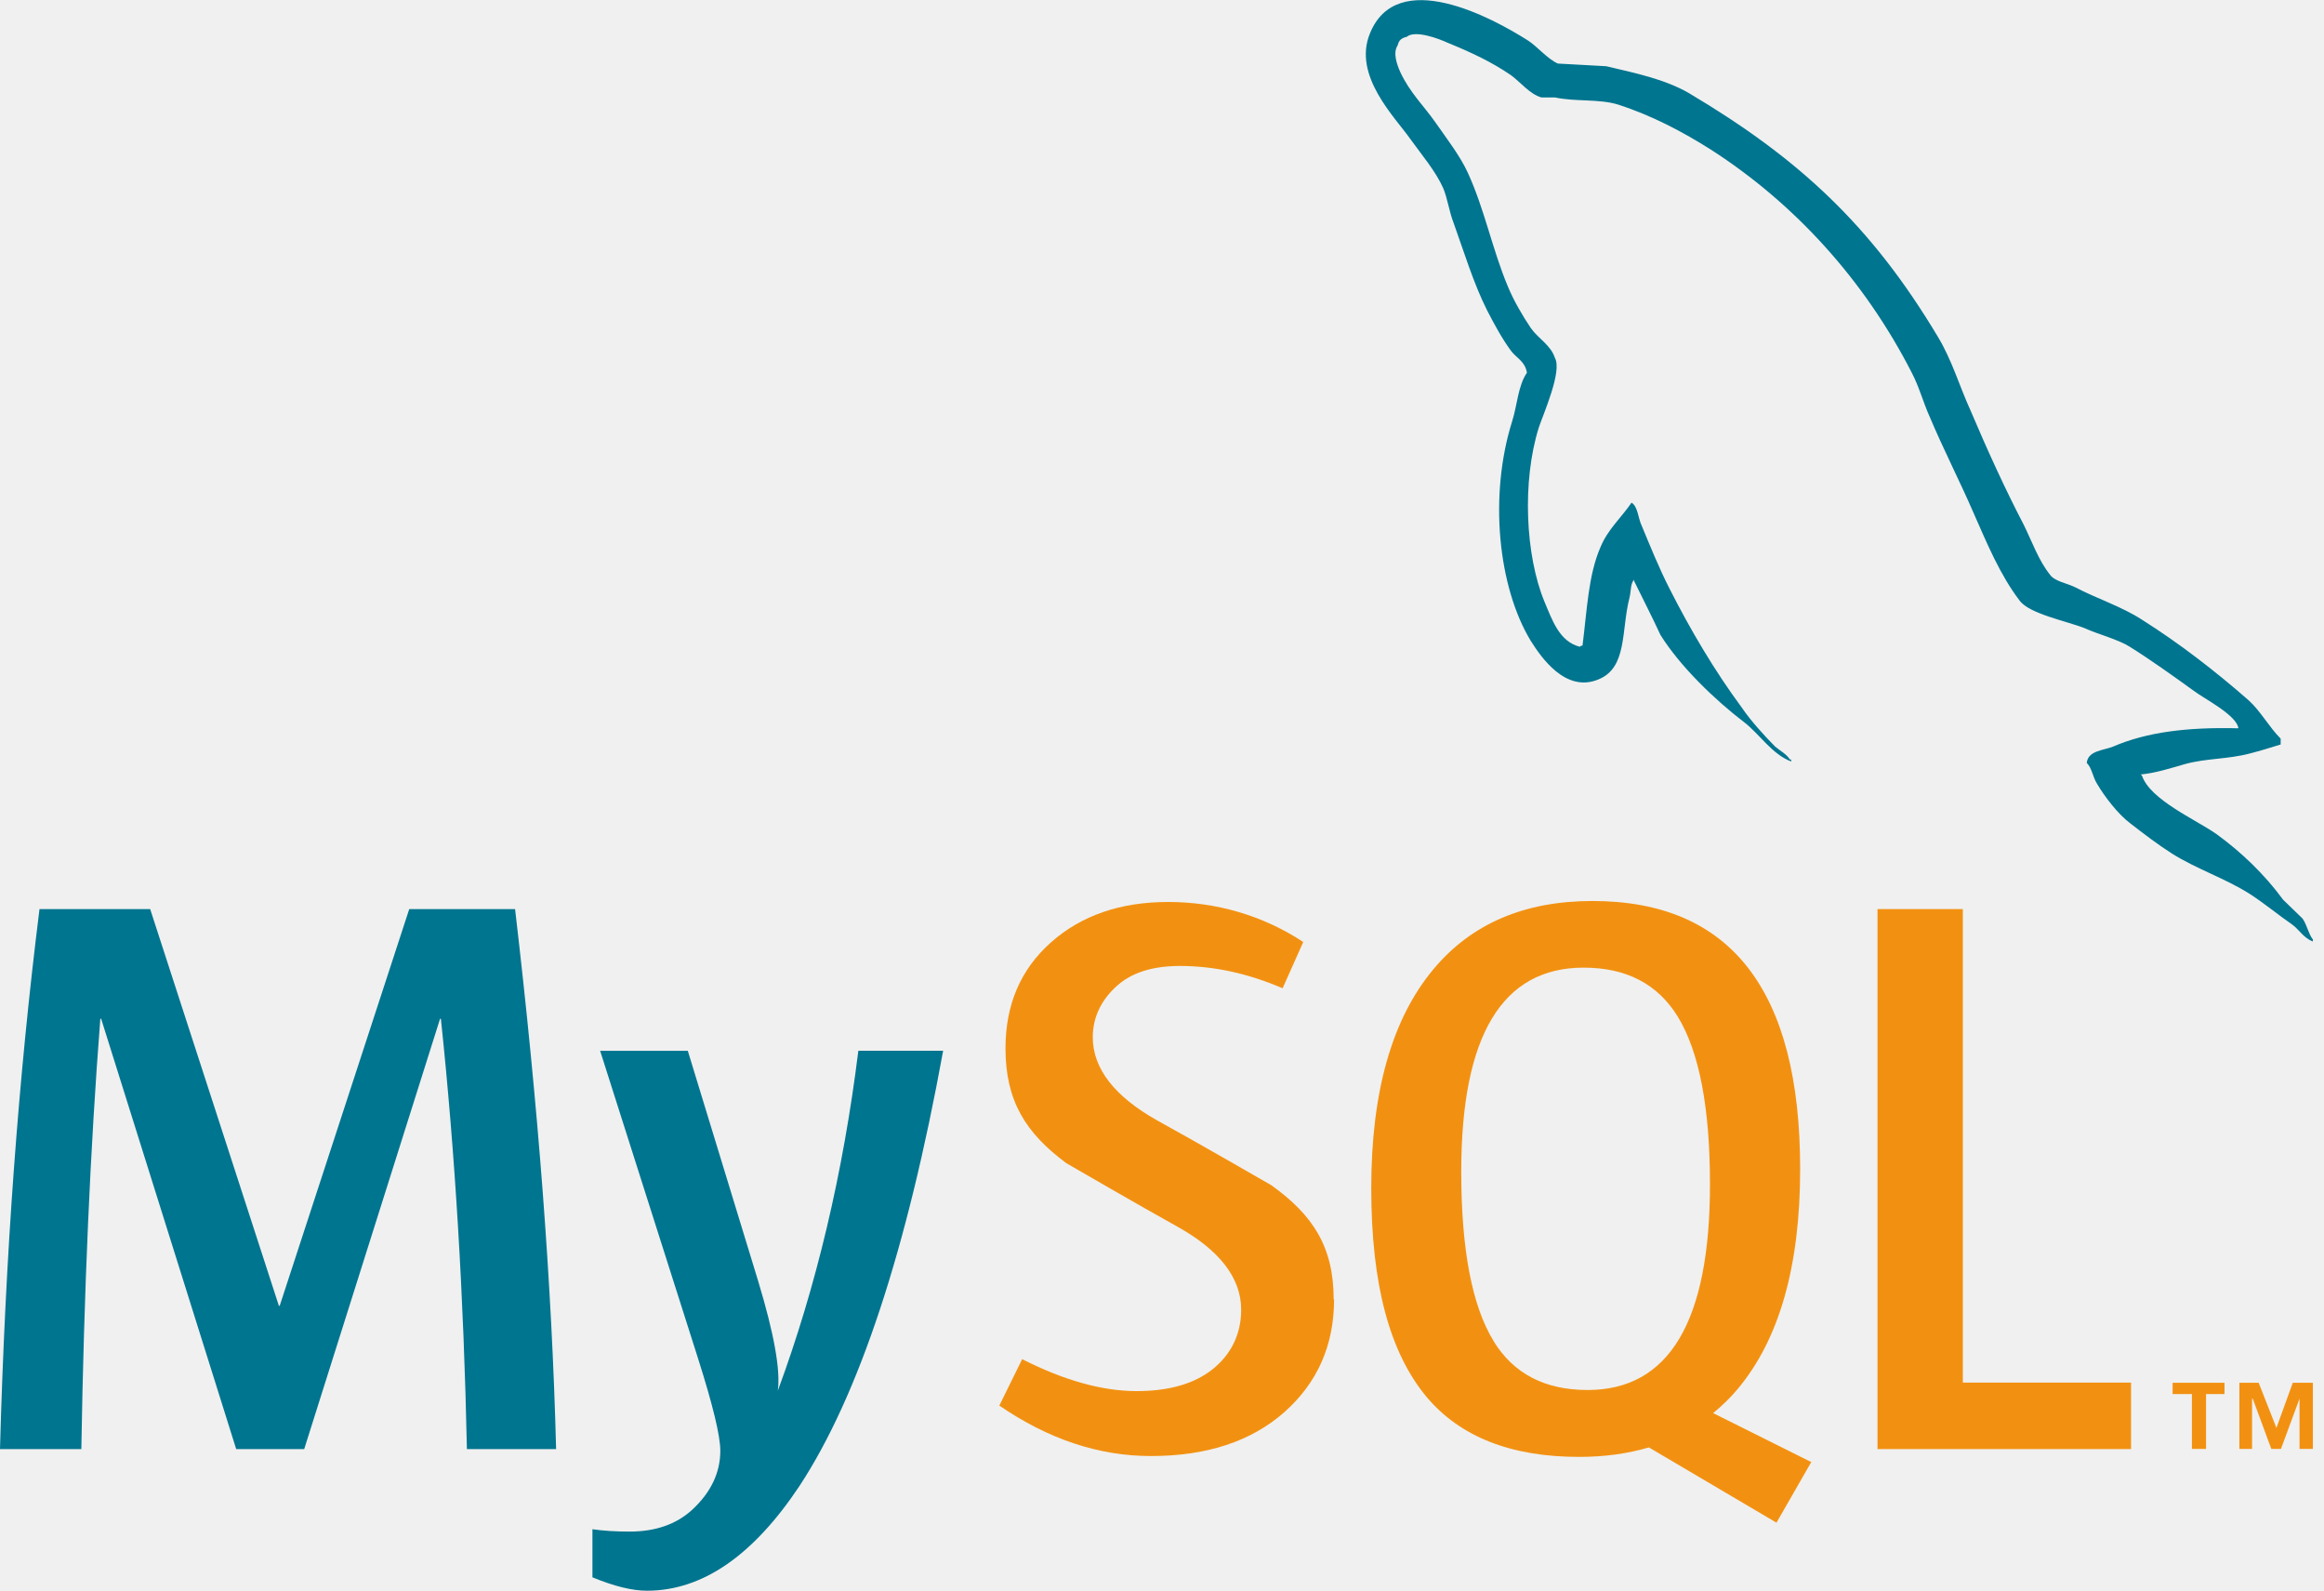
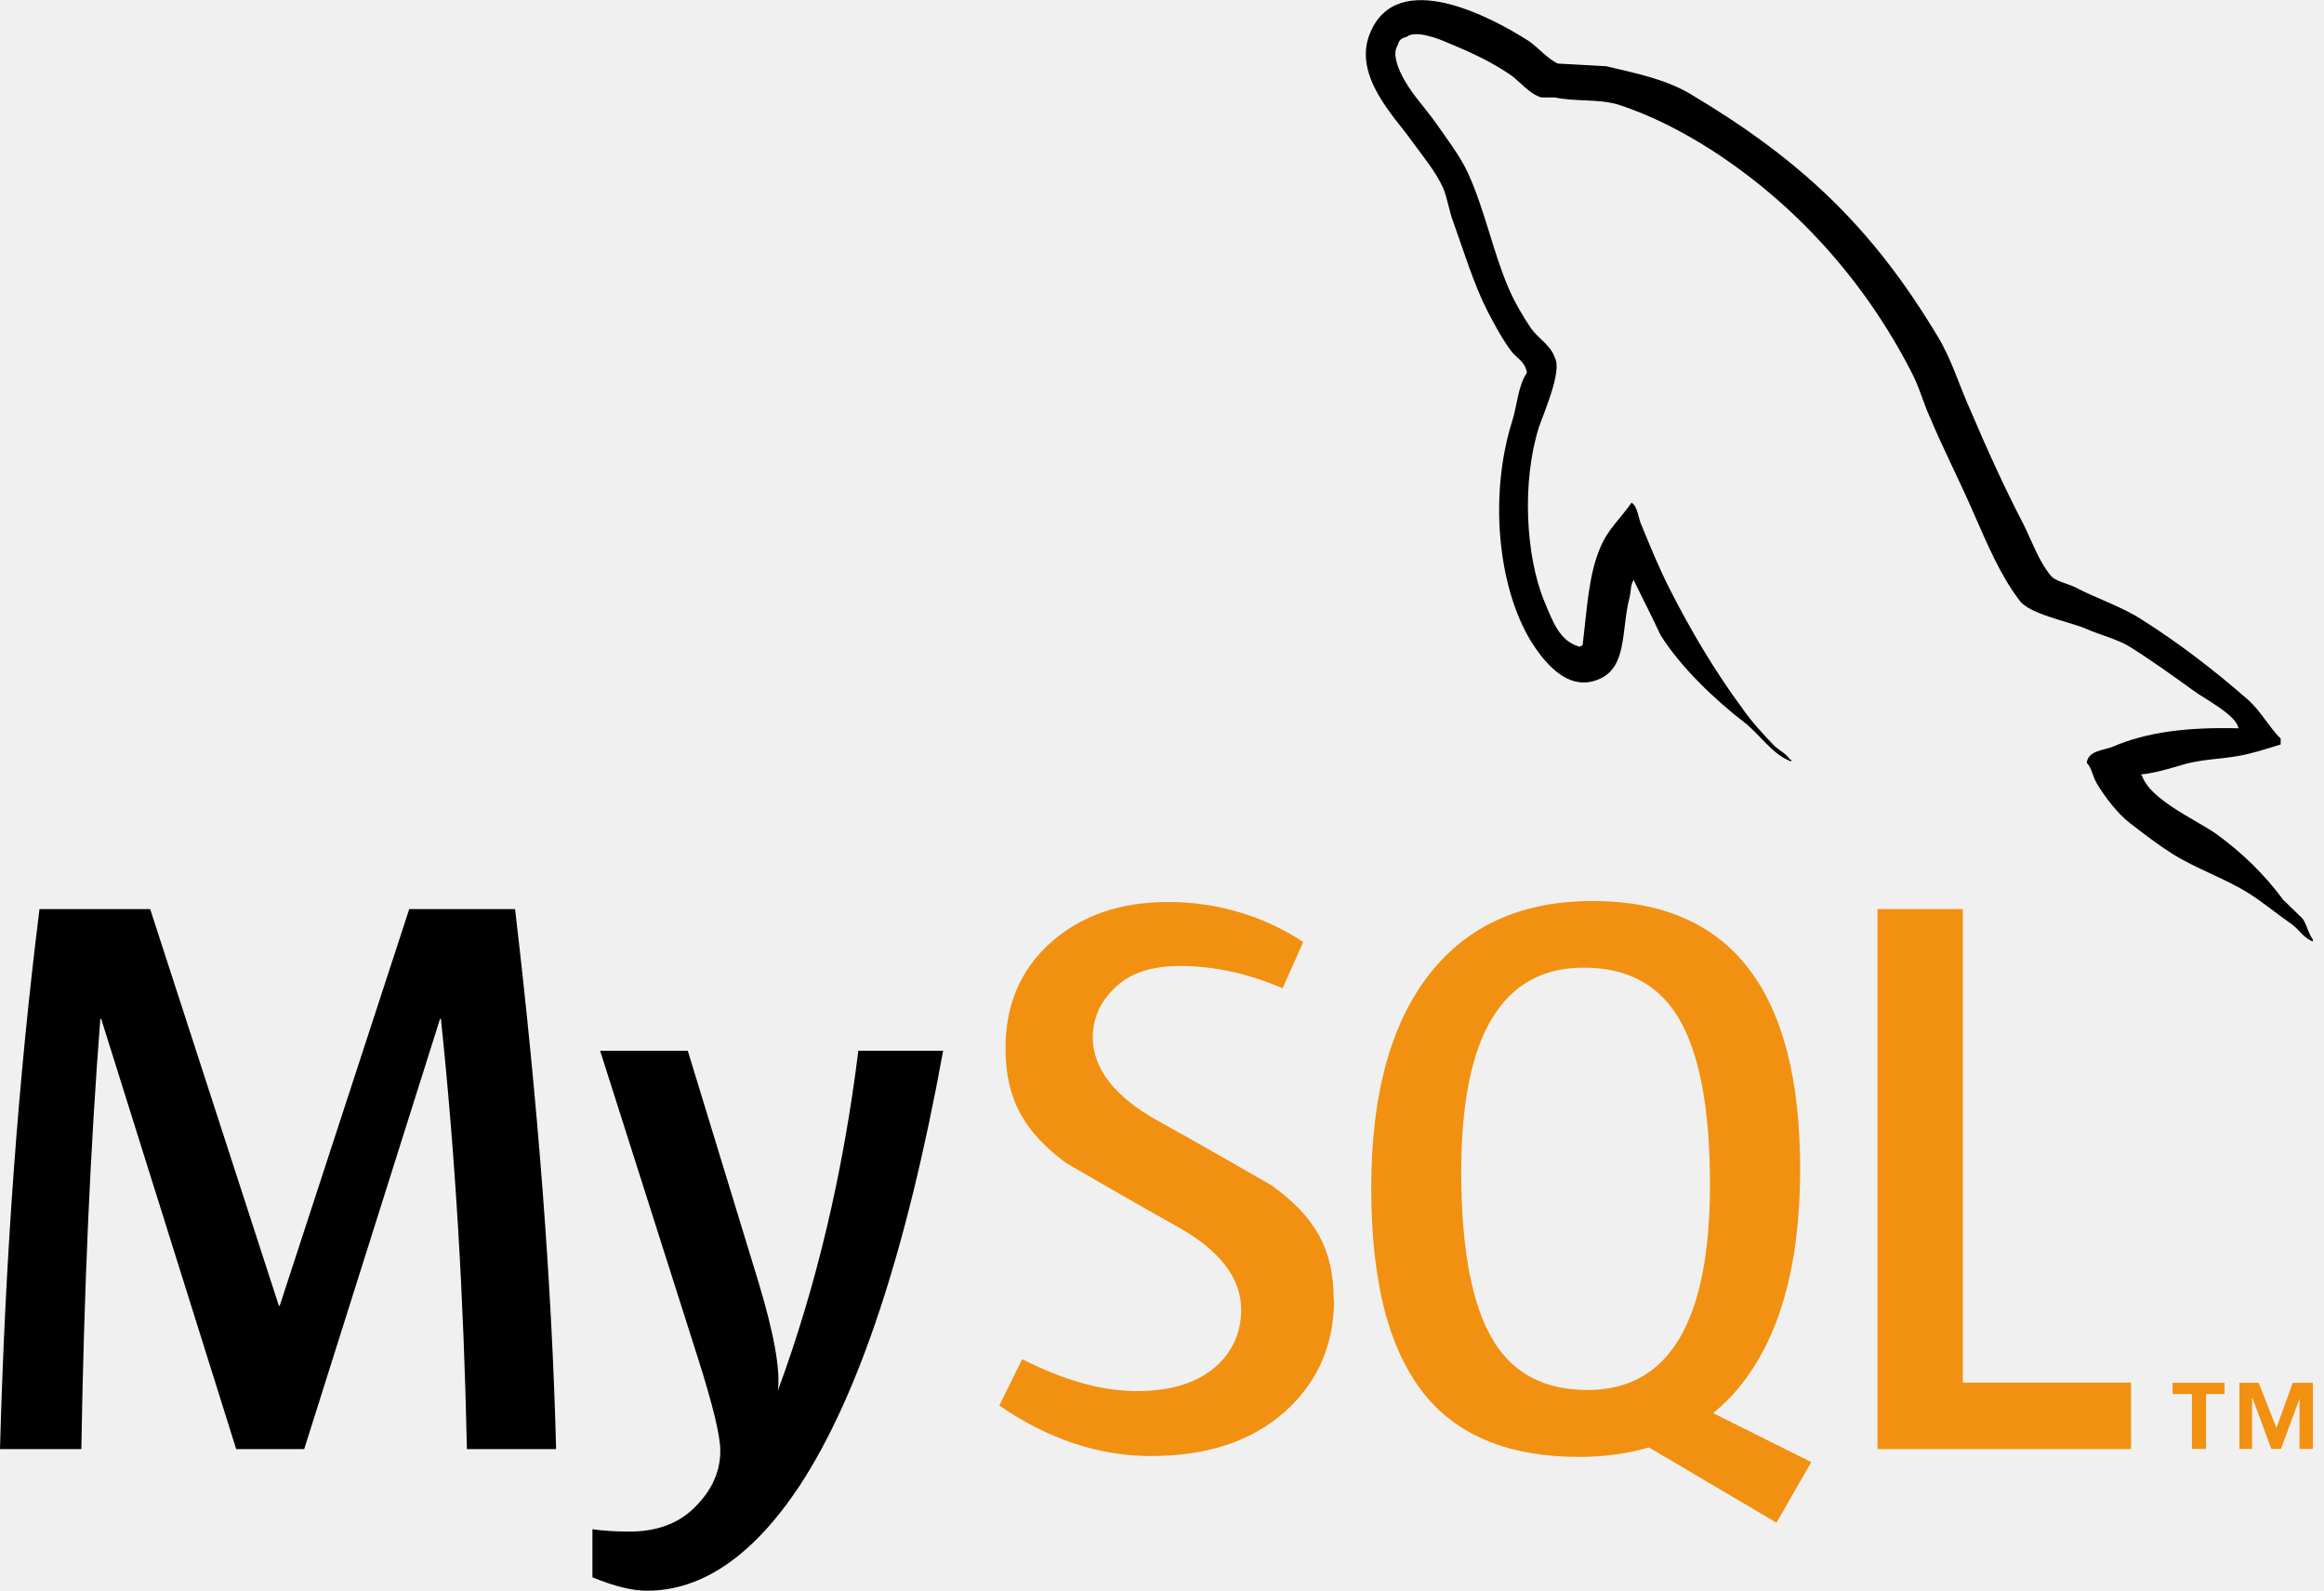
<svg xmlns="http://www.w3.org/2000/svg" width="76" height="52" viewBox="0 0 76 52" fill="none">
-   <g clip-path="url(#clip0_1_73)">
-     <path d="M18.186 47.375H15.269C15.165 42.389 14.882 37.7 14.418 33.307H14.391L9.948 47.375H7.724L3.308 33.307H3.281C2.953 37.527 2.746 42.216 2.66 47.375H0C0.171 41.1 0.603 35.217 1.292 29.721H4.911L9.12 42.69H9.147L13.383 29.721H16.844C17.6 36.155 18.05 42.038 18.186 47.375Z" fill="#00758F" />
-     <path d="M30.843 34.351C29.655 40.876 28.088 45.62 26.144 48.582C24.627 50.861 22.966 52.005 21.156 52.005C20.675 52.005 20.081 51.859 19.374 51.567V49.995C19.721 50.045 20.121 50.072 20.589 50.072C21.431 50.072 22.111 49.835 22.628 49.366C23.25 48.792 23.556 48.145 23.556 47.429C23.556 46.942 23.312 45.939 22.831 44.422L19.626 34.355H22.493L24.794 41.883C25.311 43.592 25.527 44.786 25.437 45.465C26.693 42.066 27.571 38.361 28.07 34.351H30.834H30.843Z" fill="#00758F" />
-     <path d="M69.69 47.375H61.399V29.721H64.189V45.201H69.69V47.375Z" fill="#F29111" />
-     <path fill-rule="evenodd" clip-rule="evenodd" d="M59.229 47.798L56.024 46.199C56.307 45.962 56.582 45.707 56.825 45.411C58.185 43.793 58.869 41.396 58.869 38.22C58.869 32.382 56.605 29.456 52.076 29.456C49.857 29.456 48.124 30.195 46.882 31.68C45.522 33.303 44.843 35.691 44.843 38.844C44.843 41.997 45.446 44.221 46.652 45.67C47.755 46.978 49.416 47.63 51.64 47.63C52.468 47.63 53.229 47.525 53.922 47.32L58.095 49.781L59.233 47.798H59.229ZM48.844 43.843C48.138 42.695 47.786 40.844 47.786 38.302C47.786 33.859 49.123 31.635 51.788 31.635C53.184 31.635 54.205 32.168 54.863 33.23C55.569 34.383 55.92 36.21 55.92 38.721C55.92 43.2 54.584 45.443 51.919 45.443C50.523 45.443 49.502 44.914 48.844 43.847" fill="#F29111" />
-     <path d="M43.627 42.48C43.627 43.98 43.083 45.206 42.002 46.167C40.917 47.124 39.463 47.602 37.64 47.602C35.934 47.602 34.282 47.051 32.68 45.953L33.427 44.435C34.804 45.133 36.051 45.479 37.172 45.479C38.221 45.479 39.045 45.242 39.639 44.777C40.233 44.308 40.589 43.652 40.589 42.818C40.589 41.77 39.868 40.872 38.541 40.124C37.316 39.446 34.872 38.028 34.872 38.028C33.549 37.048 32.882 36 32.882 34.273C32.882 32.842 33.378 31.689 34.368 30.81C35.358 29.93 36.637 29.488 38.203 29.488C39.77 29.488 41.295 29.926 42.619 30.796L41.944 32.309C40.809 31.822 39.693 31.58 38.586 31.58C37.69 31.58 37.001 31.799 36.52 32.236C36.038 32.669 35.736 33.23 35.736 33.909C35.736 34.952 36.474 35.859 37.834 36.625C39.072 37.304 41.575 38.748 41.575 38.748C42.938 39.723 43.614 40.767 43.614 42.48" fill="#F29111" />
-     <path fill-rule="evenodd" clip-rule="evenodd" d="M73.192 23.81C71.504 23.769 70.199 23.938 69.105 24.407C68.79 24.535 68.286 24.535 68.241 24.941C68.412 25.109 68.43 25.387 68.578 25.624C68.83 26.052 69.272 26.627 69.672 26.923C70.113 27.265 70.559 27.606 71.022 27.902C71.842 28.418 72.769 28.714 73.57 29.224C74.034 29.52 74.498 29.908 74.961 30.227C75.191 30.395 75.339 30.673 75.636 30.778V30.714C75.488 30.523 75.447 30.245 75.299 30.031C75.087 29.821 74.876 29.625 74.664 29.416C74.052 28.581 73.296 27.857 72.472 27.26C71.797 26.791 70.32 26.148 70.05 25.364C70.05 25.364 70.028 25.341 70.01 25.319C70.473 25.278 71.022 25.105 71.464 24.977C72.179 24.785 72.832 24.827 73.57 24.635C73.908 24.549 74.246 24.444 74.583 24.339V24.148C74.2 23.765 73.93 23.25 73.53 22.89C72.458 21.951 71.275 21.035 70.055 20.265C69.402 19.837 68.556 19.563 67.862 19.199C67.61 19.071 67.192 19.007 67.043 18.793C66.665 18.324 66.454 17.709 66.179 17.153C65.567 15.981 64.977 14.683 64.451 13.443C64.072 12.614 63.838 11.78 63.375 11.014C61.205 7.387 58.846 5.19 55.223 3.039C54.444 2.593 53.517 2.397 52.526 2.165C52 2.142 51.473 2.101 50.946 2.078C50.609 1.928 50.271 1.522 49.979 1.331C48.777 0.565 45.68 -1.098 44.798 1.098C44.23 2.484 45.639 3.851 46.126 4.552C46.481 5.045 46.949 5.596 47.197 6.152C47.345 6.516 47.386 6.899 47.534 7.282C47.872 8.221 48.187 9.264 48.628 10.139C48.858 10.586 49.11 11.055 49.407 11.461C49.578 11.698 49.871 11.803 49.934 12.185C49.641 12.609 49.618 13.252 49.447 13.785C48.691 16.196 48.984 19.18 50.06 20.953C50.397 21.486 51.199 22.662 52.274 22.211C53.224 21.828 53.013 20.611 53.287 19.545C53.35 19.285 53.31 19.117 53.436 18.948V18.989C53.728 19.586 54.025 20.16 54.3 20.757C54.953 21.801 56.092 22.89 57.041 23.614C57.545 24.002 57.946 24.658 58.576 24.895V24.831H58.536C58.41 24.64 58.221 24.553 58.05 24.407C57.671 24.024 57.248 23.555 56.956 23.127C56.074 21.933 55.29 20.611 54.597 19.244C54.259 18.584 53.967 17.859 53.692 17.198C53.566 16.943 53.566 16.56 53.355 16.433C53.039 16.902 52.576 17.308 52.342 17.882C51.941 18.798 51.901 19.932 51.752 21.104C51.667 21.126 51.712 21.104 51.667 21.145C50.991 20.976 50.762 20.27 50.51 19.677C49.88 18.16 49.772 15.731 50.321 13.981C50.469 13.534 51.099 12.126 50.847 11.698C50.721 11.292 50.298 11.06 50.069 10.736C49.794 10.331 49.497 9.82 49.312 9.369C48.808 8.175 48.552 6.854 48.007 5.66C47.755 5.104 47.309 4.53 46.954 4.019C46.553 3.445 46.112 3.039 45.792 2.356C45.689 2.119 45.54 1.736 45.707 1.481C45.747 1.312 45.833 1.244 46.004 1.203C46.279 0.971 47.057 1.267 47.332 1.394C48.111 1.713 48.763 2.014 49.416 2.461C49.713 2.675 50.028 3.081 50.406 3.185H50.847C51.523 3.331 52.279 3.226 52.913 3.418C54.03 3.778 55.038 4.315 55.947 4.89C58.707 6.662 60.98 9.178 62.519 12.185C62.772 12.673 62.88 13.124 63.109 13.634C63.55 14.683 64.099 15.749 64.54 16.77C64.982 17.772 65.405 18.793 66.04 19.627C66.355 20.074 67.619 20.311 68.187 20.543C68.605 20.734 69.263 20.903 69.641 21.14C70.356 21.587 71.072 22.102 71.747 22.589C72.085 22.844 73.138 23.377 73.201 23.806" fill="#00758F" />
-     <path d="M75.2 47.37H75.636V45.206H74.979L74.444 46.682L73.863 45.206H73.233V47.37H73.647V45.725H73.669L74.277 47.37H74.592L75.2 45.725V47.37ZM71.68 47.37H72.143V45.575H72.746V45.206H71.049V45.575H71.68V47.37Z" fill="#F29111" />
-   </g>
-   <defs>
-     <clipPath id="clip0_1_73">
-       <rect width="75.636" height="52" fill="white" />
-     </clipPath>
-   </defs>
+   <path d="M18.186 47.375H15.269C15.165 42.389 14.882 37.7 14.418 33.307H14.391L9.948 47.375H7.724L3.308 33.307H3.281C2.953 37.527 2.746 42.216 2.66 47.375H0C0.171 41.1 0.603 35.217 1.292 29.721H4.911L9.12 42.69H9.147L13.383 29.721H16.844C17.6 36.155 18.05 42.038 18.186 47.375Z" fill="currentColor" />
+   <path d="M30.843 34.351C29.655 40.876 28.088 45.62 26.144 48.582C24.627 50.861 22.966 52.005 21.156 52.005C20.675 52.005 20.081 51.859 19.374 51.567V49.995C19.721 50.045 20.121 50.072 20.589 50.072C21.431 50.072 22.111 49.835 22.628 49.366C23.25 48.792 23.556 48.145 23.556 47.429C23.556 46.942 23.312 45.939 22.831 44.422L19.626 34.355H22.493L24.794 41.883C25.311 43.592 25.527 44.786 25.437 45.465C26.693 42.066 27.571 38.361 28.07 34.351H30.834H30.843Z" fill="currentColor" />
+   <path d="M69.69 47.375H61.399V29.721H64.189V45.201H69.69V47.375Z" fill="#F29111" />
+   <path fill-rule="evenodd" clip-rule="evenodd" d="M59.229 47.798L56.024 46.199C56.307 45.962 56.582 45.707 56.825 45.411C58.185 43.793 58.869 41.396 58.869 38.22C58.869 32.382 56.605 29.456 52.076 29.456C49.857 29.456 48.124 30.195 46.882 31.68C45.522 33.303 44.843 35.691 44.843 38.844C44.843 41.997 45.446 44.221 46.652 45.67C47.755 46.978 49.416 47.63 51.64 47.63C52.468 47.63 53.229 47.525 53.922 47.32L58.095 49.781L59.233 47.798H59.229ZM48.844 43.843C48.138 42.695 47.786 40.844 47.786 38.302C47.786 33.859 49.123 31.635 51.788 31.635C53.184 31.635 54.205 32.168 54.863 33.23C55.569 34.383 55.92 36.21 55.92 38.721C55.92 43.2 54.584 45.443 51.919 45.443C50.523 45.443 49.502 44.914 48.844 43.847" fill="#F29111" />
+   <path d="M43.627 42.48C43.627 43.98 43.083 45.206 42.002 46.167C40.917 47.124 39.463 47.602 37.64 47.602C35.934 47.602 34.282 47.051 32.68 45.953L33.427 44.435C34.804 45.133 36.051 45.479 37.172 45.479C38.221 45.479 39.045 45.242 39.639 44.777C40.233 44.308 40.589 43.652 40.589 42.818C40.589 41.77 39.868 40.872 38.541 40.124C37.316 39.446 34.872 38.028 34.872 38.028C33.549 37.048 32.882 36 32.882 34.273C32.882 32.842 33.378 31.689 34.368 30.81C35.358 29.93 36.637 29.488 38.203 29.488C39.77 29.488 41.295 29.926 42.619 30.796L41.944 32.309C40.809 31.822 39.693 31.58 38.586 31.58C37.69 31.58 37.001 31.799 36.52 32.236C36.038 32.669 35.736 33.23 35.736 33.909C35.736 34.952 36.474 35.859 37.834 36.625C39.072 37.304 41.575 38.748 41.575 38.748C42.938 39.723 43.614 40.767 43.614 42.48" fill="#F29111" />
+   <path fill-rule="evenodd" clip-rule="evenodd" d="M73.192 23.81C71.504 23.769 70.199 23.938 69.105 24.407C68.79 24.535 68.286 24.535 68.241 24.941C68.412 25.109 68.43 25.387 68.578 25.624C68.83 26.052 69.272 26.627 69.672 26.923C70.113 27.265 70.559 27.606 71.022 27.902C71.842 28.418 72.769 28.714 73.57 29.224C74.034 29.52 74.498 29.908 74.961 30.227C75.191 30.395 75.339 30.673 75.636 30.778V30.714C75.488 30.523 75.447 30.245 75.299 30.031C75.087 29.821 74.876 29.625 74.664 29.416C74.052 28.581 73.296 27.857 72.472 27.26C71.797 26.791 70.32 26.148 70.05 25.364C70.05 25.364 70.028 25.341 70.01 25.319C70.473 25.278 71.022 25.105 71.464 24.977C72.179 24.785 72.832 24.827 73.57 24.635C73.908 24.549 74.246 24.444 74.583 24.339V24.148C74.2 23.765 73.93 23.25 73.53 22.89C72.458 21.951 71.275 21.035 70.055 20.265C69.402 19.837 68.556 19.563 67.862 19.199C67.61 19.071 67.192 19.007 67.043 18.793C66.665 18.324 66.454 17.709 66.179 17.153C65.567 15.981 64.977 14.683 64.451 13.443C64.072 12.614 63.838 11.78 63.375 11.014C61.205 7.387 58.846 5.19 55.223 3.039C54.444 2.593 53.517 2.397 52.526 2.165C52 2.142 51.473 2.101 50.946 2.078C50.609 1.928 50.271 1.522 49.979 1.331C48.777 0.565 45.68 -1.098 44.798 1.098C44.23 2.484 45.639 3.851 46.126 4.552C46.481 5.045 46.949 5.596 47.197 6.152C47.345 6.516 47.386 6.899 47.534 7.282C47.872 8.221 48.187 9.264 48.628 10.139C48.858 10.586 49.11 11.055 49.407 11.461C49.578 11.698 49.871 11.803 49.934 12.185C49.641 12.609 49.618 13.252 49.447 13.785C48.691 16.196 48.984 19.18 50.06 20.953C50.397 21.486 51.199 22.662 52.274 22.211C53.224 21.828 53.013 20.611 53.287 19.545C53.35 19.285 53.31 19.117 53.436 18.948V18.989C53.728 19.586 54.025 20.16 54.3 20.757C54.953 21.801 56.092 22.89 57.041 23.614C57.545 24.002 57.946 24.658 58.576 24.895V24.831H58.536C58.41 24.64 58.221 24.553 58.05 24.407C57.671 24.024 57.248 23.555 56.956 23.127C56.074 21.933 55.29 20.611 54.597 19.244C54.259 18.584 53.967 17.859 53.692 17.198C53.566 16.943 53.566 16.56 53.355 16.433C53.039 16.902 52.576 17.308 52.342 17.882C51.941 18.798 51.901 19.932 51.752 21.104C51.667 21.126 51.712 21.104 51.667 21.145C50.991 20.976 50.762 20.27 50.51 19.677C49.88 18.16 49.772 15.731 50.321 13.981C50.469 13.534 51.099 12.126 50.847 11.698C50.721 11.292 50.298 11.06 50.069 10.736C49.794 10.331 49.497 9.82 49.312 9.369C48.808 8.175 48.552 6.854 48.007 5.66C47.755 5.104 47.309 4.53 46.954 4.019C46.553 3.445 46.112 3.039 45.792 2.356C45.689 2.119 45.54 1.736 45.707 1.481C45.747 1.312 45.833 1.244 46.004 1.203C46.279 0.971 47.057 1.267 47.332 1.394C48.111 1.713 48.763 2.014 49.416 2.461C49.713 2.675 50.028 3.081 50.406 3.185H50.847C51.523 3.331 52.279 3.226 52.913 3.418C54.03 3.778 55.038 4.315 55.947 4.89C58.707 6.662 60.98 9.178 62.519 12.185C62.772 12.673 62.88 13.124 63.109 13.634C63.55 14.683 64.099 15.749 64.54 16.77C64.982 17.772 65.405 18.793 66.04 19.627C66.355 20.074 67.619 20.311 68.187 20.543C68.605 20.734 69.263 20.903 69.641 21.14C70.356 21.587 71.072 22.102 71.747 22.589C72.085 22.844 73.138 23.377 73.201 23.806" fill="currentColor" />
+   <path d="M75.2 47.37H75.636V45.206H74.979L74.444 46.682L73.863 45.206H73.233V47.37H73.647V45.725H73.669L74.277 47.37H74.592L75.2 45.725V47.37ZM71.68 47.37H72.143V45.575H72.746V45.206H71.049V45.575H71.68V47.37Z" fill="#F29111" />
</svg>
